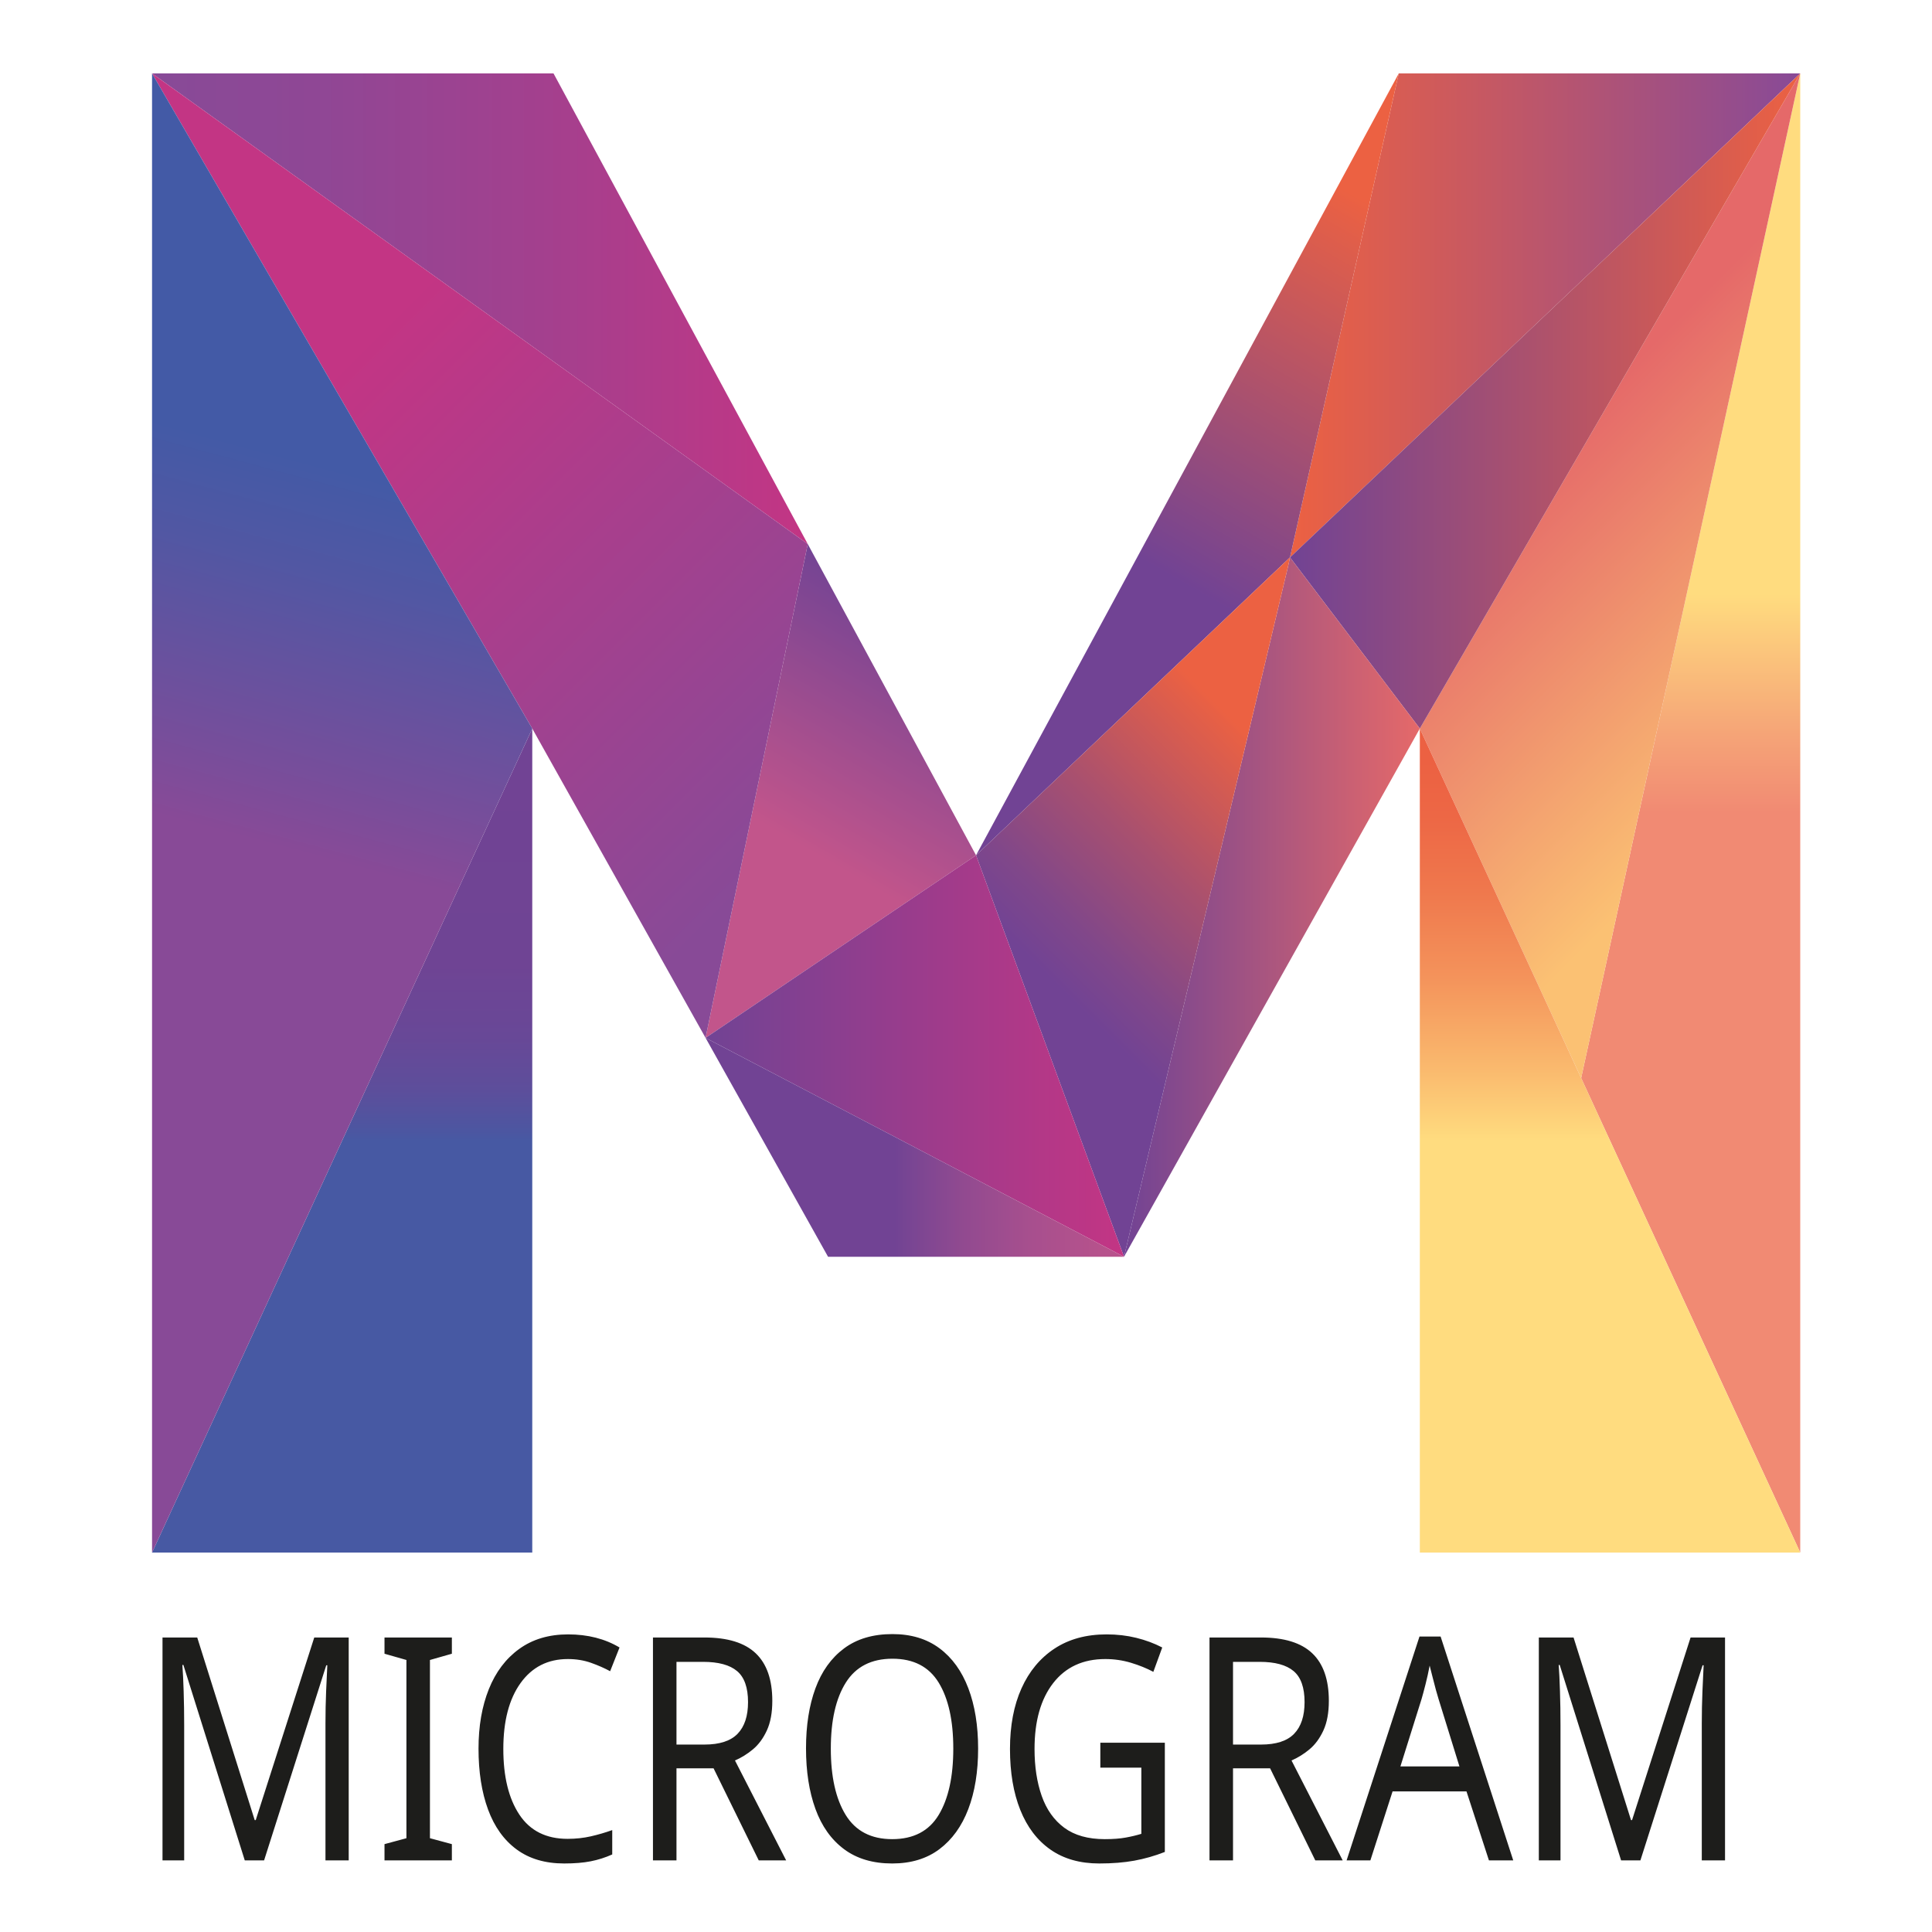
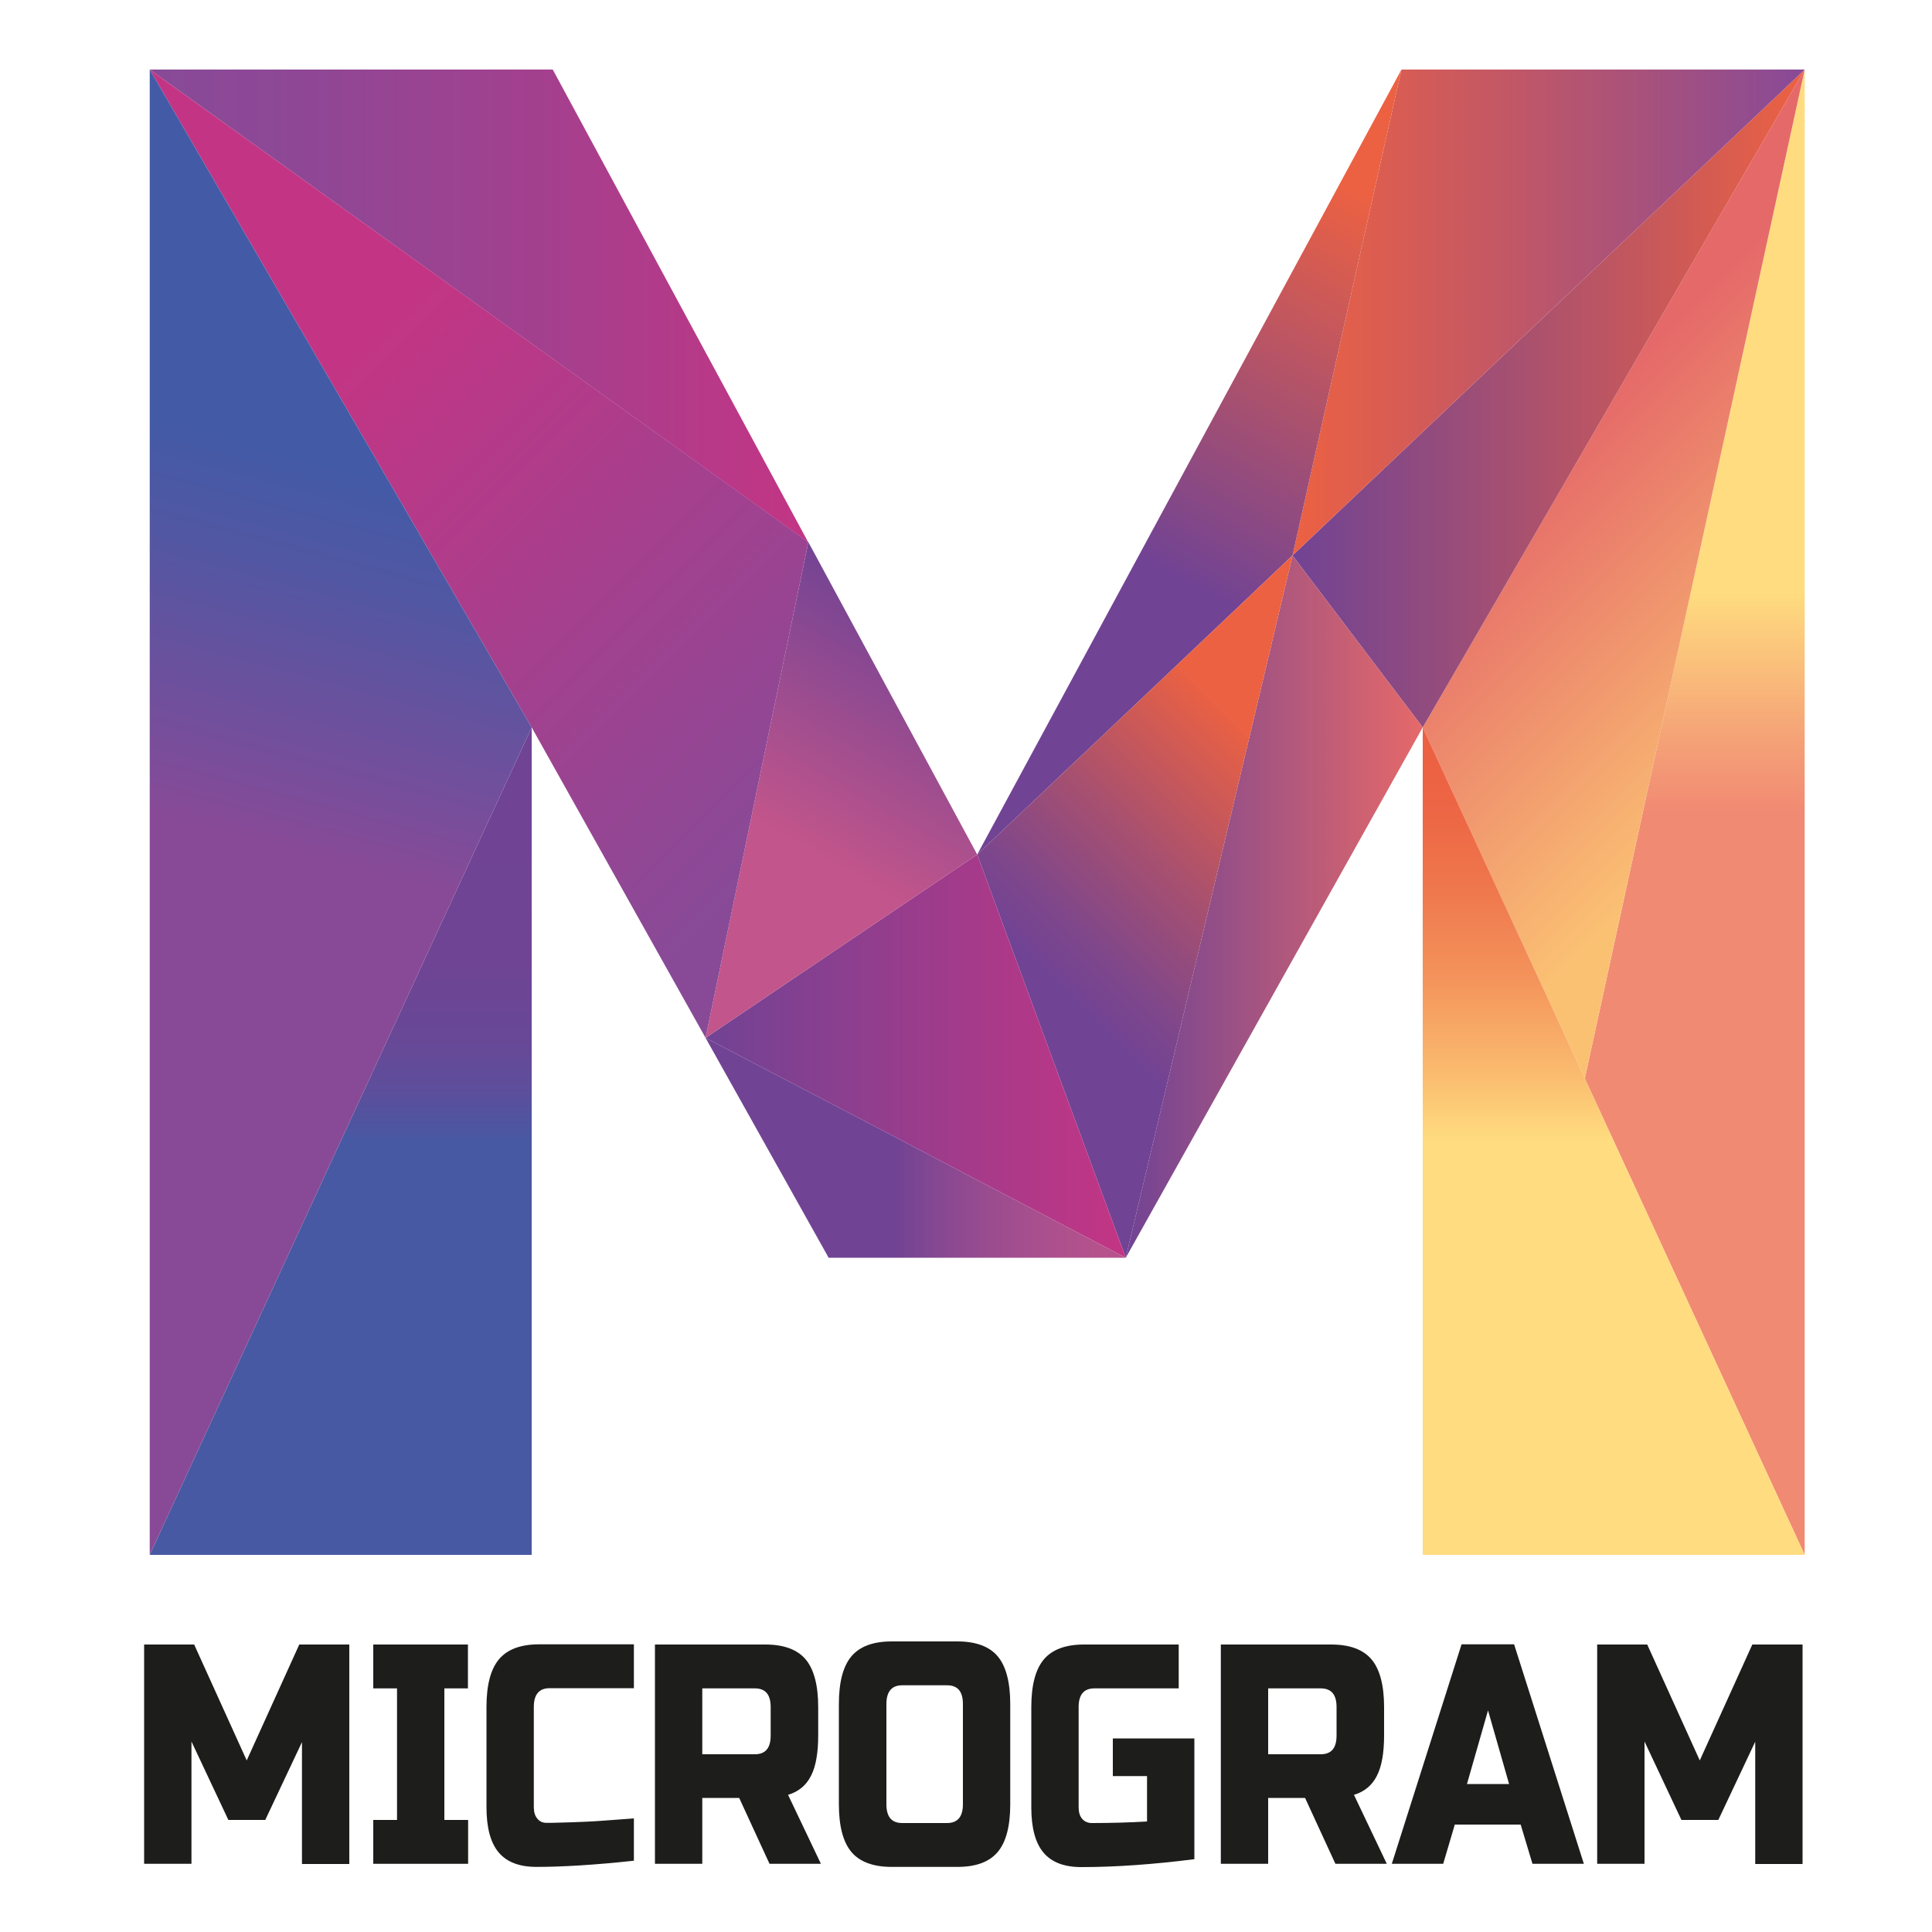
<svg xmlns="http://www.w3.org/2000/svg" version="1.1" id="Ebene_1" x="0px" y="0px" viewBox="0 0 1000 1000" style="enable-background:new 0 0 1000 1000;" xml:space="preserve">
  <style type="text/css">
	.st0{fill:url(#SVGID_1_);}
	.st1{fill:url(#SVGID_2_);}
	.st2{fill:url(#SVGID_3_);}
	.st3{fill:url(#SVGID_4_);}
	.st4{fill:url(#SVGID_5_);}
	.st5{fill:url(#SVGID_6_);}
	.st6{fill:url(#SVGID_7_);}
	.st7{fill:url(#SVGID_8_);}
	.st8{fill:url(#SVGID_9_);}
	.st9{fill:url(#SVGID_10_);}
	.st10{fill:url(#SVGID_11_);}
	.st11{fill:url(#SVGID_12_);}
	.st12{fill:url(#SVGID_13_);}
	.st13{fill:url(#SVGID_14_);}
	.st14{fill:url(#SVGID_15_);}
	.st15{fill:#1D1D1B;}
- 	.st16{font-family:'RussoOne-Regular';}
- 	.st17{font-size:161.56px;}
</style>
  <g id="XMLID_1_">
    <g>
      <g>
-         <linearGradient id="SVGID_1_" gradientUnits="userSpaceOnUse" x1="875.092" y1="420.806" x2="875.092" y2="307.453">
+         <linearGradient id="SVGID_1_" gradientUnits="userSpaceOnUse" x1="877.202" y1="420.381" x2="877.202" y2="306.562">
          <stop offset="0" style="stop-color:#F18A73" />
          <stop offset="0.346" style="stop-color:#F5A377" />
          <stop offset="1" style="stop-color:#FFDC7F" />
        </linearGradient>
-         <polygon class="st0" points="931.8,38 931.8,803.6 818.4,558 818.4,558    " />
-         <linearGradient id="SVGID_2_" gradientUnits="userSpaceOnUse" x1="804.994" y1="227.907" x2="944.204" y2="367.118">
+         <polygon class="st0" points="934.1,36 934.1,804.8 820.3,558.2 820.3,558.2    " />
+         <linearGradient id="SVGID_2_" gradientUnits="userSpaceOnUse" x1="806.816" y1="226.689" x2="946.599" y2="366.473">
          <stop offset="0" style="stop-color:#E56969" />
          <stop offset="1" style="stop-color:#FBC173" />
        </linearGradient>
-         <polygon class="st1" points="931.8,38 818.4,558 734.9,377.1    " />
-         <linearGradient id="SVGID_3_" gradientUnits="userSpaceOnUse" x1="833.332" y1="590.335" x2="833.332" y2="393.462">
+         <polygon class="st1" points="934.1,36 820.3,558.2 736.4,376.5    " />
+         <linearGradient id="SVGID_3_" gradientUnits="userSpaceOnUse" x1="668.983" y1="206.224" x2="934.112" y2="206.224">
+           <stop offset="0" style="stop-color:#714394" />
+           <stop offset="1" style="stop-color:#EC6142" />
+         </linearGradient>
+         <polygon class="st2" points="934.1,36 736.4,376.5 669,287.5 669,287.5    " />
+         <linearGradient id="SVGID_4_" gradientUnits="userSpaceOnUse" x1="835.27" y1="590.609" x2="835.27" y2="392.925">
          <stop offset="0" style="stop-color:#FFDC7F" />
          <stop offset="0.184" style="stop-color:#FABA6E" />
          <stop offset="0.428" style="stop-color:#F4935B" />
          <stop offset="0.654" style="stop-color:#EF784D" />
          <stop offset="0.852" style="stop-color:#ED6745" />
          <stop offset="1" style="stop-color:#EC6142" />
        </linearGradient>
-         <polygon class="st2" points="818.4,558 931.8,803.6 734.9,803.6 734.9,377.1 818.4,558    " />
-         <linearGradient id="SVGID_4_" gradientUnits="userSpaceOnUse" x1="667.726" y1="163.244" x2="931.768" y2="163.244">
+         <polygon class="st3" points="820.3,558.2 934.1,804.8 736.4,804.8 736.4,376.5 820.3,558.2    " />
+         <linearGradient id="SVGID_5_" gradientUnits="userSpaceOnUse" x1="668.983" y1="161.759" x2="934.112" y2="161.759">
          <stop offset="0" style="stop-color:#EC6142" />
          <stop offset="1" style="stop-color:#884A97" />
        </linearGradient>
-         <polygon class="st3" points="931.8,38 667.7,288.5 724,38    " />
-         <linearGradient id="SVGID_5_" gradientUnits="userSpaceOnUse" x1="614.803" y1="303.613" x2="724.178" y2="114.171">
+         <polygon class="st4" points="934.1,36 669,287.5 725.4,36    " />
+         <linearGradient id="SVGID_6_" gradientUnits="userSpaceOnUse" x1="582.675" y1="469.274" x2="736.428" y2="469.274">
+           <stop offset="0" style="stop-color:#714394" />
+           <stop offset="1" style="stop-color:#E56969" />
+         </linearGradient>
+         <polygon class="st5" points="669,287.5 736.4,376.5 582.7,651 668,291.8    " />
+         <linearGradient id="SVGID_7_" gradientUnits="userSpaceOnUse" x1="615.843" y1="302.706" x2="725.667" y2="112.485">
          <stop offset="0" style="stop-color:#714394" />
          <stop offset="1" style="stop-color:#EC6142" />
        </linearGradient>
-         <polygon class="st4" points="724,38 667.7,288.5 667.7,288.5 505.2,442.7    " />
-         <linearGradient id="SVGID_6_" gradientUnits="userSpaceOnUse" x1="667.726" y1="207.526" x2="931.768" y2="207.526">
-           <stop offset="0" style="stop-color:#714394" />
-           <stop offset="1" style="stop-color:#EC6142" />
-         </linearGradient>
-         <polygon class="st5" points="667.7,288.5 931.8,38 734.9,377.1 667.7,288.5    " />
-         <linearGradient id="SVGID_7_" gradientUnits="userSpaceOnUse" x1="581.771" y1="469.498" x2="734.895" y2="469.498">
-           <stop offset="0" style="stop-color:#714394" />
-           <stop offset="1" style="stop-color:#E56969" />
-         </linearGradient>
-         <polygon class="st6" points="667.7,288.5 734.9,377.1 581.8,650.5 666.8,292.7    " />
-         <linearGradient id="SVGID_8_" gradientUnits="userSpaceOnUse" x1="562.894" y1="527.182" x2="677.808" y2="412.269">
+         <polygon class="st6" points="725.4,36 669,287.5 669,287.5 505.8,442.3    " />
+         <linearGradient id="SVGID_8_" gradientUnits="userSpaceOnUse" x1="563.719" y1="527.196" x2="679.106" y2="411.809">
          <stop offset="5.025126e-03" style="stop-color:#714394" />
          <stop offset="0.178" style="stop-color:#80478A" />
          <stop offset="0.513" style="stop-color:#A8506F" />
          <stop offset="0.971" style="stop-color:#E76045" />
          <stop offset="1" style="stop-color:#EC6142" />
        </linearGradient>
-         <polygon class="st7" points="505.2,442.7 667.7,288.5 666.8,292.7 581.8,650.5    " />
-         <linearGradient id="SVGID_9_" gradientUnits="userSpaceOnUse" x1="417.096" y1="439.334" x2="487.116" y2="318.056">
-           <stop offset="0" style="stop-color:#C2558B" />
-           <stop offset="1" style="stop-color:#714394" />
-         </linearGradient>
-         <polygon class="st8" points="505.2,442.7 365.2,537.2 418.1,281.6    " />
-         <linearGradient id="SVGID_10_" gradientUnits="userSpaceOnUse" x1="365.183" y1="546.586" x2="581.771" y2="546.586">
+         <polygon class="st7" points="669,287.5 668,291.8 582.7,651 505.8,442.3    " />
+         <linearGradient id="SVGID_9_" gradientUnits="userSpaceOnUse" x1="365.195" y1="546.679" x2="582.675" y2="546.679">
          <stop offset="0" style="stop-color:#714394" />
          <stop offset="1" style="stop-color:#C33584" />
        </linearGradient>
-         <polygon class="st9" points="505.2,442.7 581.8,650.5 365.2,537.2    " />
-         <linearGradient id="SVGID_11_" gradientUnits="userSpaceOnUse" x1="463.159" y1="593.822" x2="679.746" y2="593.822">
+         <polygon class="st8" points="505.8,442.3 582.7,651 365.2,537.2    " />
+         <linearGradient id="SVGID_10_" gradientUnits="userSpaceOnUse" x1="463.573" y1="594.11" x2="681.053" y2="594.11">
          <stop offset="0" style="stop-color:#714394" />
          <stop offset="2.765101e-02" style="stop-color:#774593" />
          <stop offset="0.168" style="stop-color:#924A90" />
          <stop offset="0.322" style="stop-color:#A74F8E" />
          <stop offset="0.492" style="stop-color:#B6528C" />
          <stop offset="0.693" style="stop-color:#BF548B" />
          <stop offset="1" style="stop-color:#C2558B" />
        </linearGradient>
-         <polygon class="st10" points="365.2,537.2 581.8,650.5 428.6,650.5    " />
-         <linearGradient id="SVGID_12_" gradientUnits="userSpaceOnUse" x1="78.651" y1="159.785" x2="418.134" y2="159.785">
+         <polygon class="st9" points="582.7,651 428.9,651 365.2,537.2    " />
+         <linearGradient id="SVGID_11_" gradientUnits="userSpaceOnUse" x1="417.321" y1="438.986" x2="487.63" y2="317.209">
+           <stop offset="0" style="stop-color:#C2558B" />
+           <stop offset="1" style="stop-color:#714394" />
+         </linearGradient>
+         <polygon class="st10" points="418.4,280.6 505.8,442.3 365.2,537.2    " />
+         <linearGradient id="SVGID_12_" gradientUnits="userSpaceOnUse" x1="77.483" y1="158.286" x2="418.364" y2="158.286">
          <stop offset="1.507538e-02" style="stop-color:#884A97" />
          <stop offset="0.248" style="stop-color:#8F4795" />
          <stop offset="0.592" style="stop-color:#A3408E" />
          <stop offset="1" style="stop-color:#C33584" />
        </linearGradient>
-         <path class="st11" d="M418.1,281.6L78.7,38c0,0,46.5,0,103.9,0c57.4,0,103.9,0,103.9,0L418.1,281.6z" />
-         <linearGradient id="SVGID_13_" gradientUnits="userSpaceOnUse" x1="177.088" y1="590.335" x2="177.088" y2="393.462">
+         <path class="st11" d="M286.1,36l132.2,244.6L77.5,36c0,0,46.7,0,104.3,0C239.4,36,286.1,36,286.1,36z" />
+         <linearGradient id="SVGID_13_" gradientUnits="userSpaceOnUse" x1="173.489" y1="190.6" x2="414.522" y2="431.634">
+           <stop offset="0" style="stop-color:#C33584" />
+           <stop offset="1" style="stop-color:#884A97" />
+         </linearGradient>
+         <polygon class="st12" points="418.4,280.6 365.2,537.2 275.2,376.5 77.5,36    " />
+         <linearGradient id="SVGID_14_" gradientUnits="userSpaceOnUse" x1="176.325" y1="590.609" x2="176.325" y2="392.925">
          <stop offset="0" style="stop-color:#4759A3" />
          <stop offset="2.463162e-02" style="stop-color:#4C56A1" />
          <stop offset="0.135" style="stop-color:#5D4E9B" />
          <stop offset="0.272" style="stop-color:#684897" />
          <stop offset="0.465" style="stop-color:#6F4494" />
          <stop offset="1" style="stop-color:#714394" />
        </linearGradient>
-         <polygon class="st12" points="275.5,377.1 275.5,803.6 78.7,803.6    " />
-         <linearGradient id="SVGID_14_" gradientUnits="userSpaceOnUse" x1="174.263" y1="191.967" x2="414.308" y2="432.012">
-           <stop offset="0" style="stop-color:#C33584" />
-           <stop offset="1" style="stop-color:#884A97" />
-         </linearGradient>
-         <polygon class="st13" points="418.1,281.6 365.2,537.2 275.5,377.1 78.7,38    " />
-         <linearGradient id="SVGID_15_" gradientUnits="userSpaceOnUse" x1="117.157" y1="431.188" x2="168.112" y2="241.023">
+         <polygon class="st13" points="275.2,376.5 275.2,804.8 77.5,804.8    " />
+         <linearGradient id="SVGID_15_" gradientUnits="userSpaceOnUse" x1="116.148" y1="430.807" x2="167.312" y2="239.859">
          <stop offset="0" style="stop-color:#884A97" />
          <stop offset="0.22" style="stop-color:#764E9B" />
          <stop offset="0.73" style="stop-color:#5157A3" />
          <stop offset="1" style="stop-color:#435AA6" />
        </linearGradient>
-         <polygon class="st14" points="78.7,38 275.5,377.1 78.7,803.6    " />
+         <polygon class="st14" points="77.5,36 275.2,376.5 77.5,804.8    " />
      </g>
    </g>
  </g>
-   <text transform="matrix(0.8367 0 0 1 71 962.9238)" class="st15 st16 st17">MICROGRAM</text>
+   <g>
+     <path class="st15" d="M156.4,901.5L137.3,942h-19.1l-19.1-40.6v63.3H74.6V851.2h25.9l27.2,60l27.2-60h25.9v113.6h-24.5V901.5z" />
+     <path class="st15" d="M242.2,964.7h-49V942h12.3v-68.1h-12.3v-22.7h49v22.7H230V942h12.3V964.7z" />
+     <path class="st15" d="M328.1,963.1c-20.3,2.2-37.1,3.2-50.4,3.2c-8.9,0-15.4-2.5-19.6-7.5c-4.2-5-6.3-12.8-6.3-23.4v-51.9   c0-11.4,2.2-19.6,6.5-24.7c4.3-5.1,11.2-7.7,20.8-7.7h49v22.7h-43.6c-5.4,0-8.2,3.2-8.2,9.7v51.9c0,2.5,0.6,4.5,1.8,5.9   c1.2,1.5,2.8,2.2,4.7,2.2c1.9,0,4,0,6.3-0.1c2.3-0.1,4.6-0.1,7.1-0.2c2.5-0.1,4.9-0.2,7.4-0.3c2.5-0.1,5.7-0.3,9.7-0.6   c4-0.3,8.9-0.7,14.8-1.1V963.1z" />
+     <path class="st15" d="M339,851.2h57.2c9.5,0,16.5,2.6,20.8,7.7c4.3,5.1,6.5,13.4,6.5,24.7v14.6c0,9-1.2,16-3.7,20.9   c-2.5,5-6.5,8.3-11.9,9.9l17,35.7h-26.6l-15.7-34.1h-19.1v34.1H339V851.2z M398.9,883.6c0-6.5-2.7-9.7-8.2-9.7h-27.2V908h27.2   c5.5,0,8.2-3.2,8.2-9.7V883.6z" />
+     <path class="st15" d="M522.9,933.9c0,11.4-2.2,19.6-6.5,24.7c-4.3,5.1-11.2,7.7-20.8,7.7h-34.1c-9.5,0-16.5-2.6-20.8-7.7   c-4.3-5.1-6.5-13.4-6.5-24.7V882c0-11.4,2.2-19.6,6.5-24.7c4.3-5.1,11.2-7.7,20.8-7.7h34.1c9.5,0,16.5,2.6,20.8,7.7   c4.3,5.1,6.5,13.4,6.5,24.7V933.9z M498.4,882c0-6.5-2.7-9.7-8.2-9.7H467c-5.4,0-8.2,3.2-8.2,9.7v51.9c0,6.5,2.7,9.7,8.2,9.7h23.2   c5.4,0,8.2-3.2,8.2-9.7V882z" />
+     <path class="st15" d="M618.3,962.3c-21.3,2.7-40.8,4.1-58.6,4.1c-8.9,0-15.4-2.5-19.6-7.5c-4.2-5-6.3-12.8-6.3-23.4v-51.9   c0-11.4,2.2-19.6,6.5-24.7c4.3-5.1,11.2-7.7,20.8-7.7h49v22.7h-43.6c-5.5,0-8.2,3.2-8.2,9.7v51.9c0,2.5,0.6,4.5,1.8,5.9   s2.9,2.2,5,2.2c10.4,0,20-0.3,28.6-0.8v-23.5H576v-19.5h42.2V962.3z" />
+     <path class="st15" d="M631.9,851.2h57.2c9.5,0,16.5,2.6,20.8,7.7c4.3,5.1,6.5,13.4,6.5,24.7v14.6c0,9-1.2,16-3.7,20.9   c-2.5,5-6.5,8.3-11.9,9.9l17,35.7h-26.6l-15.7-34.1h-19.1v34.1h-24.5V851.2z M691.8,883.6c0-6.5-2.7-9.7-8.2-9.7h-27.2V908h27.2   c5.5,0,8.2-3.2,8.2-9.7V883.6z" />
+     <path class="st15" d="M747,964.7h-26.6l36.1-113.6h27.2l36.1,113.6h-26.6l-6.1-20.3h-34.1L747,964.7z M759.3,923.4h21.8l-10.9-38.1   L759.3,923.4z" />
+     <path class="st15" d="M908.5,901.5L889.4,942h-19.1l-19.1-40.6v63.3h-24.5V851.2h25.9l27.2,60l27.2-60H933v113.6h-24.5V901.5z" />
+   </g>
</svg>
